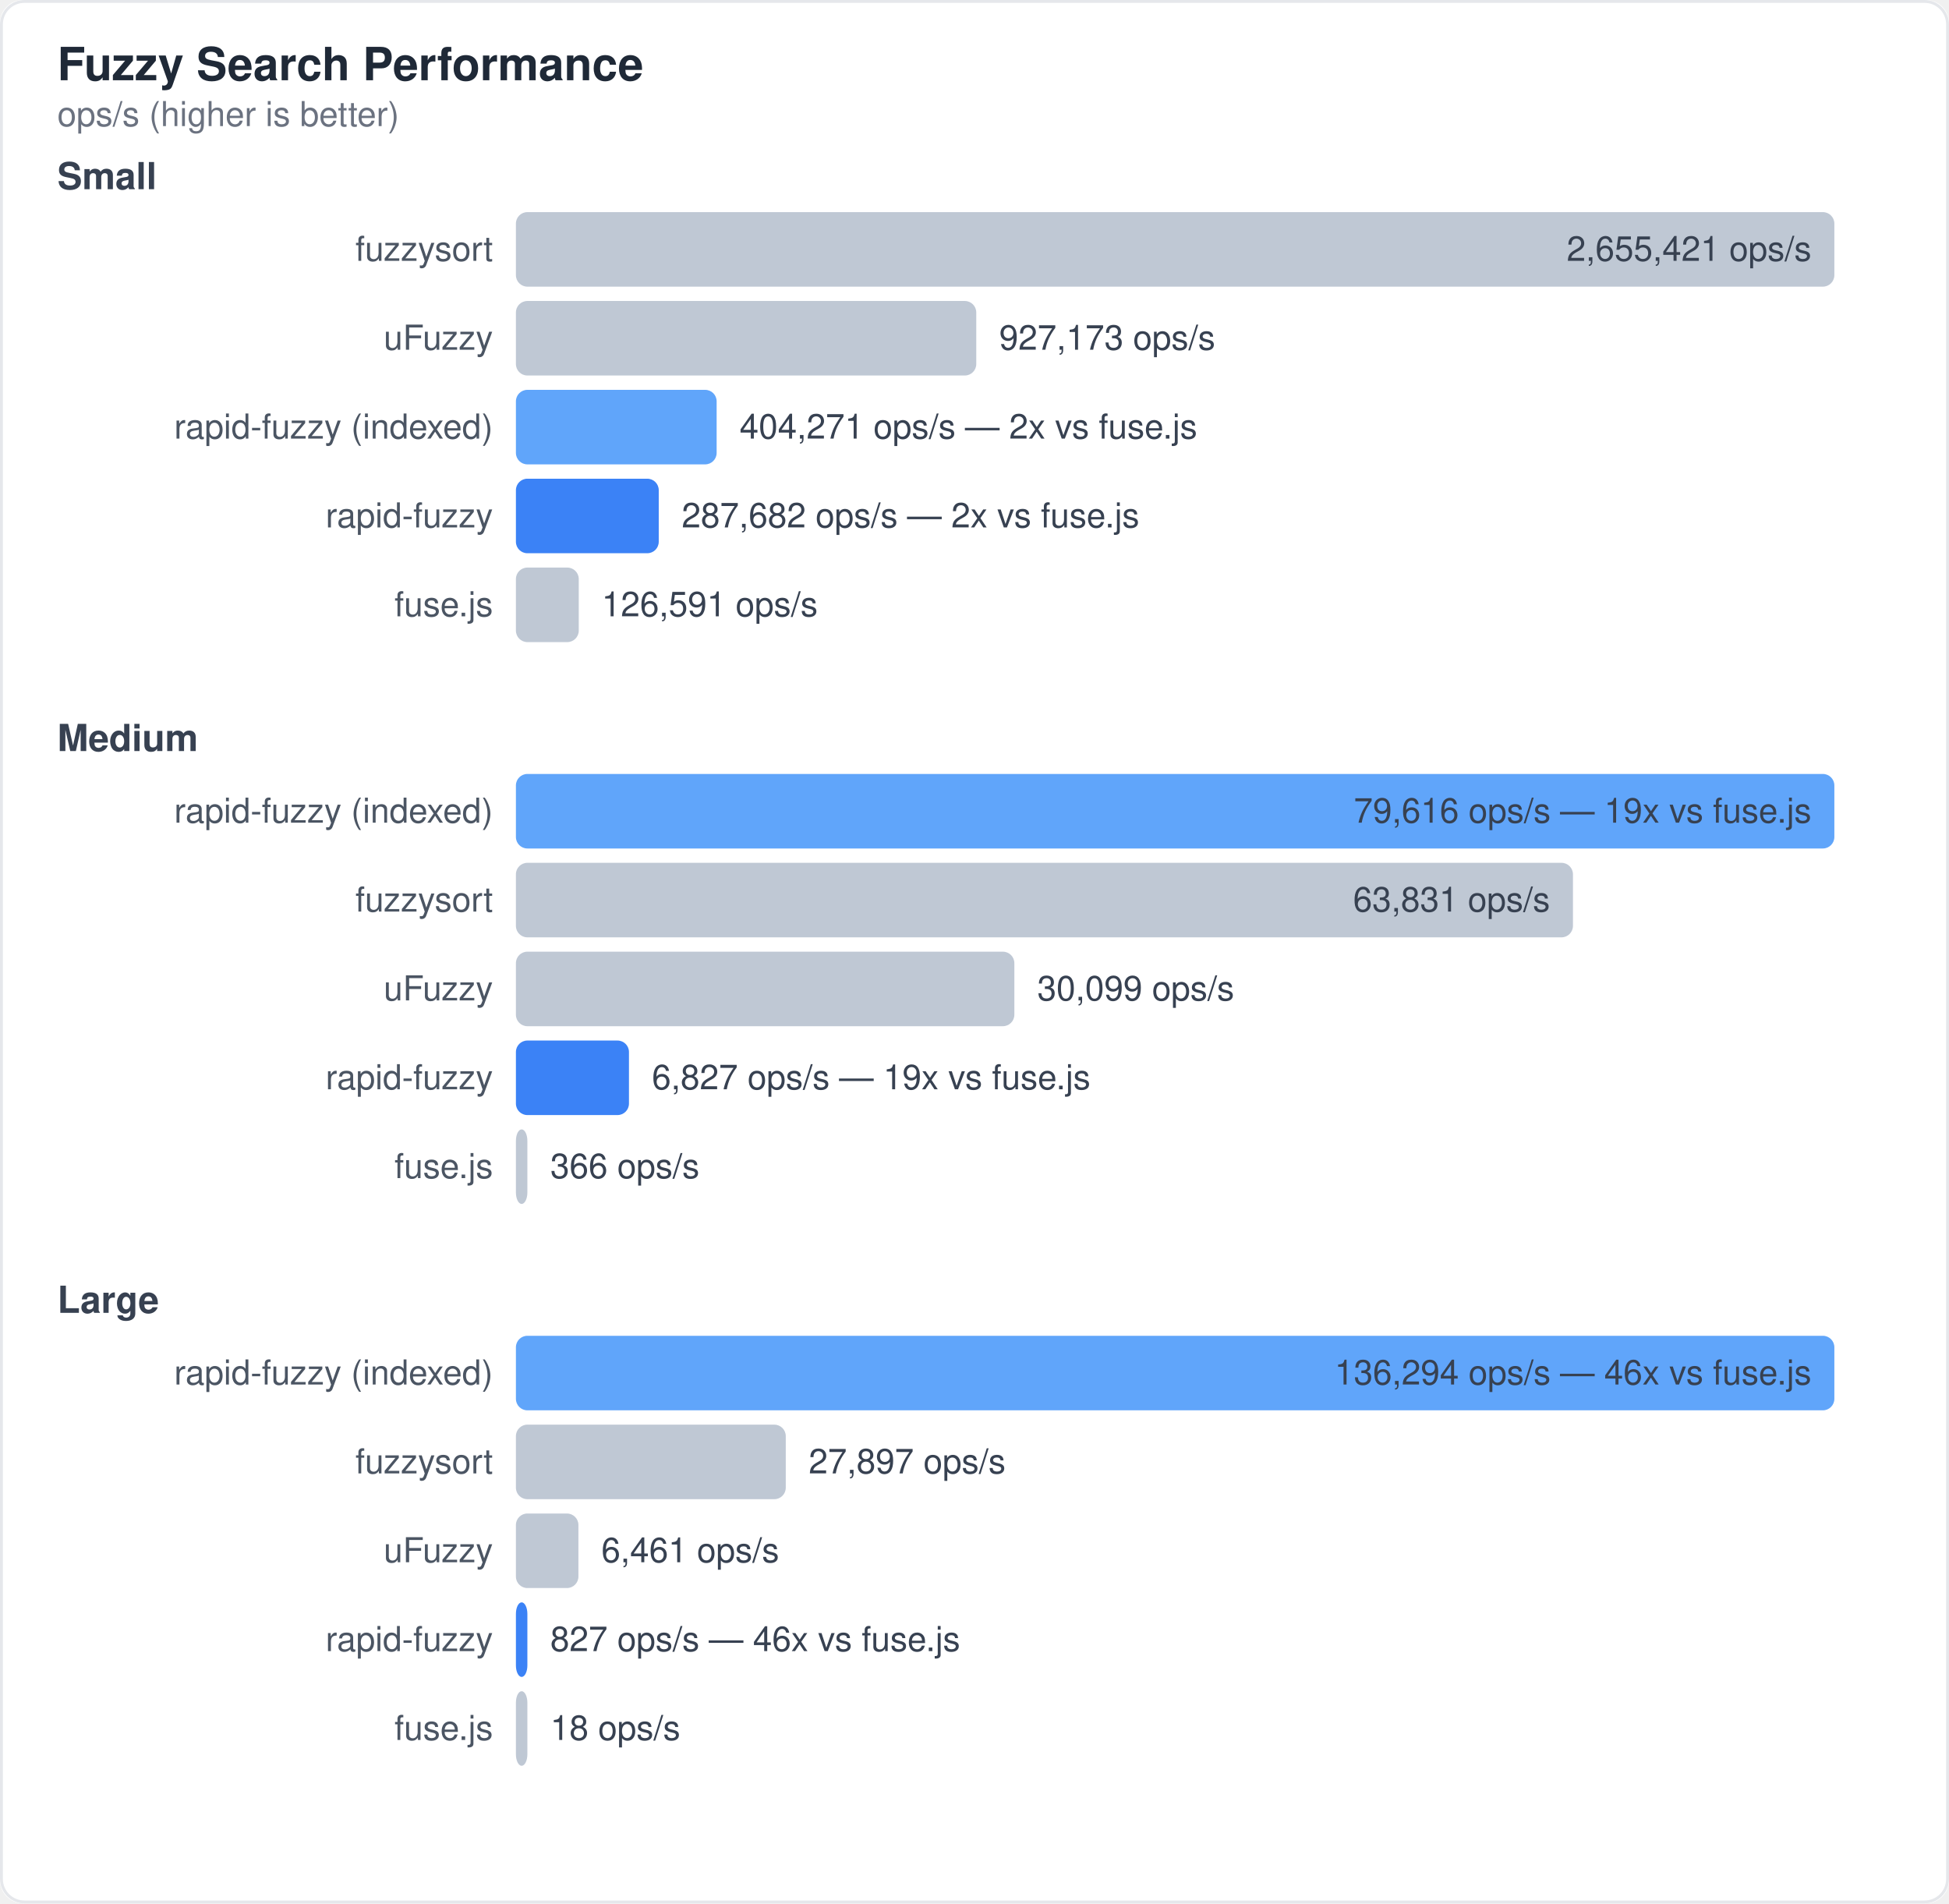
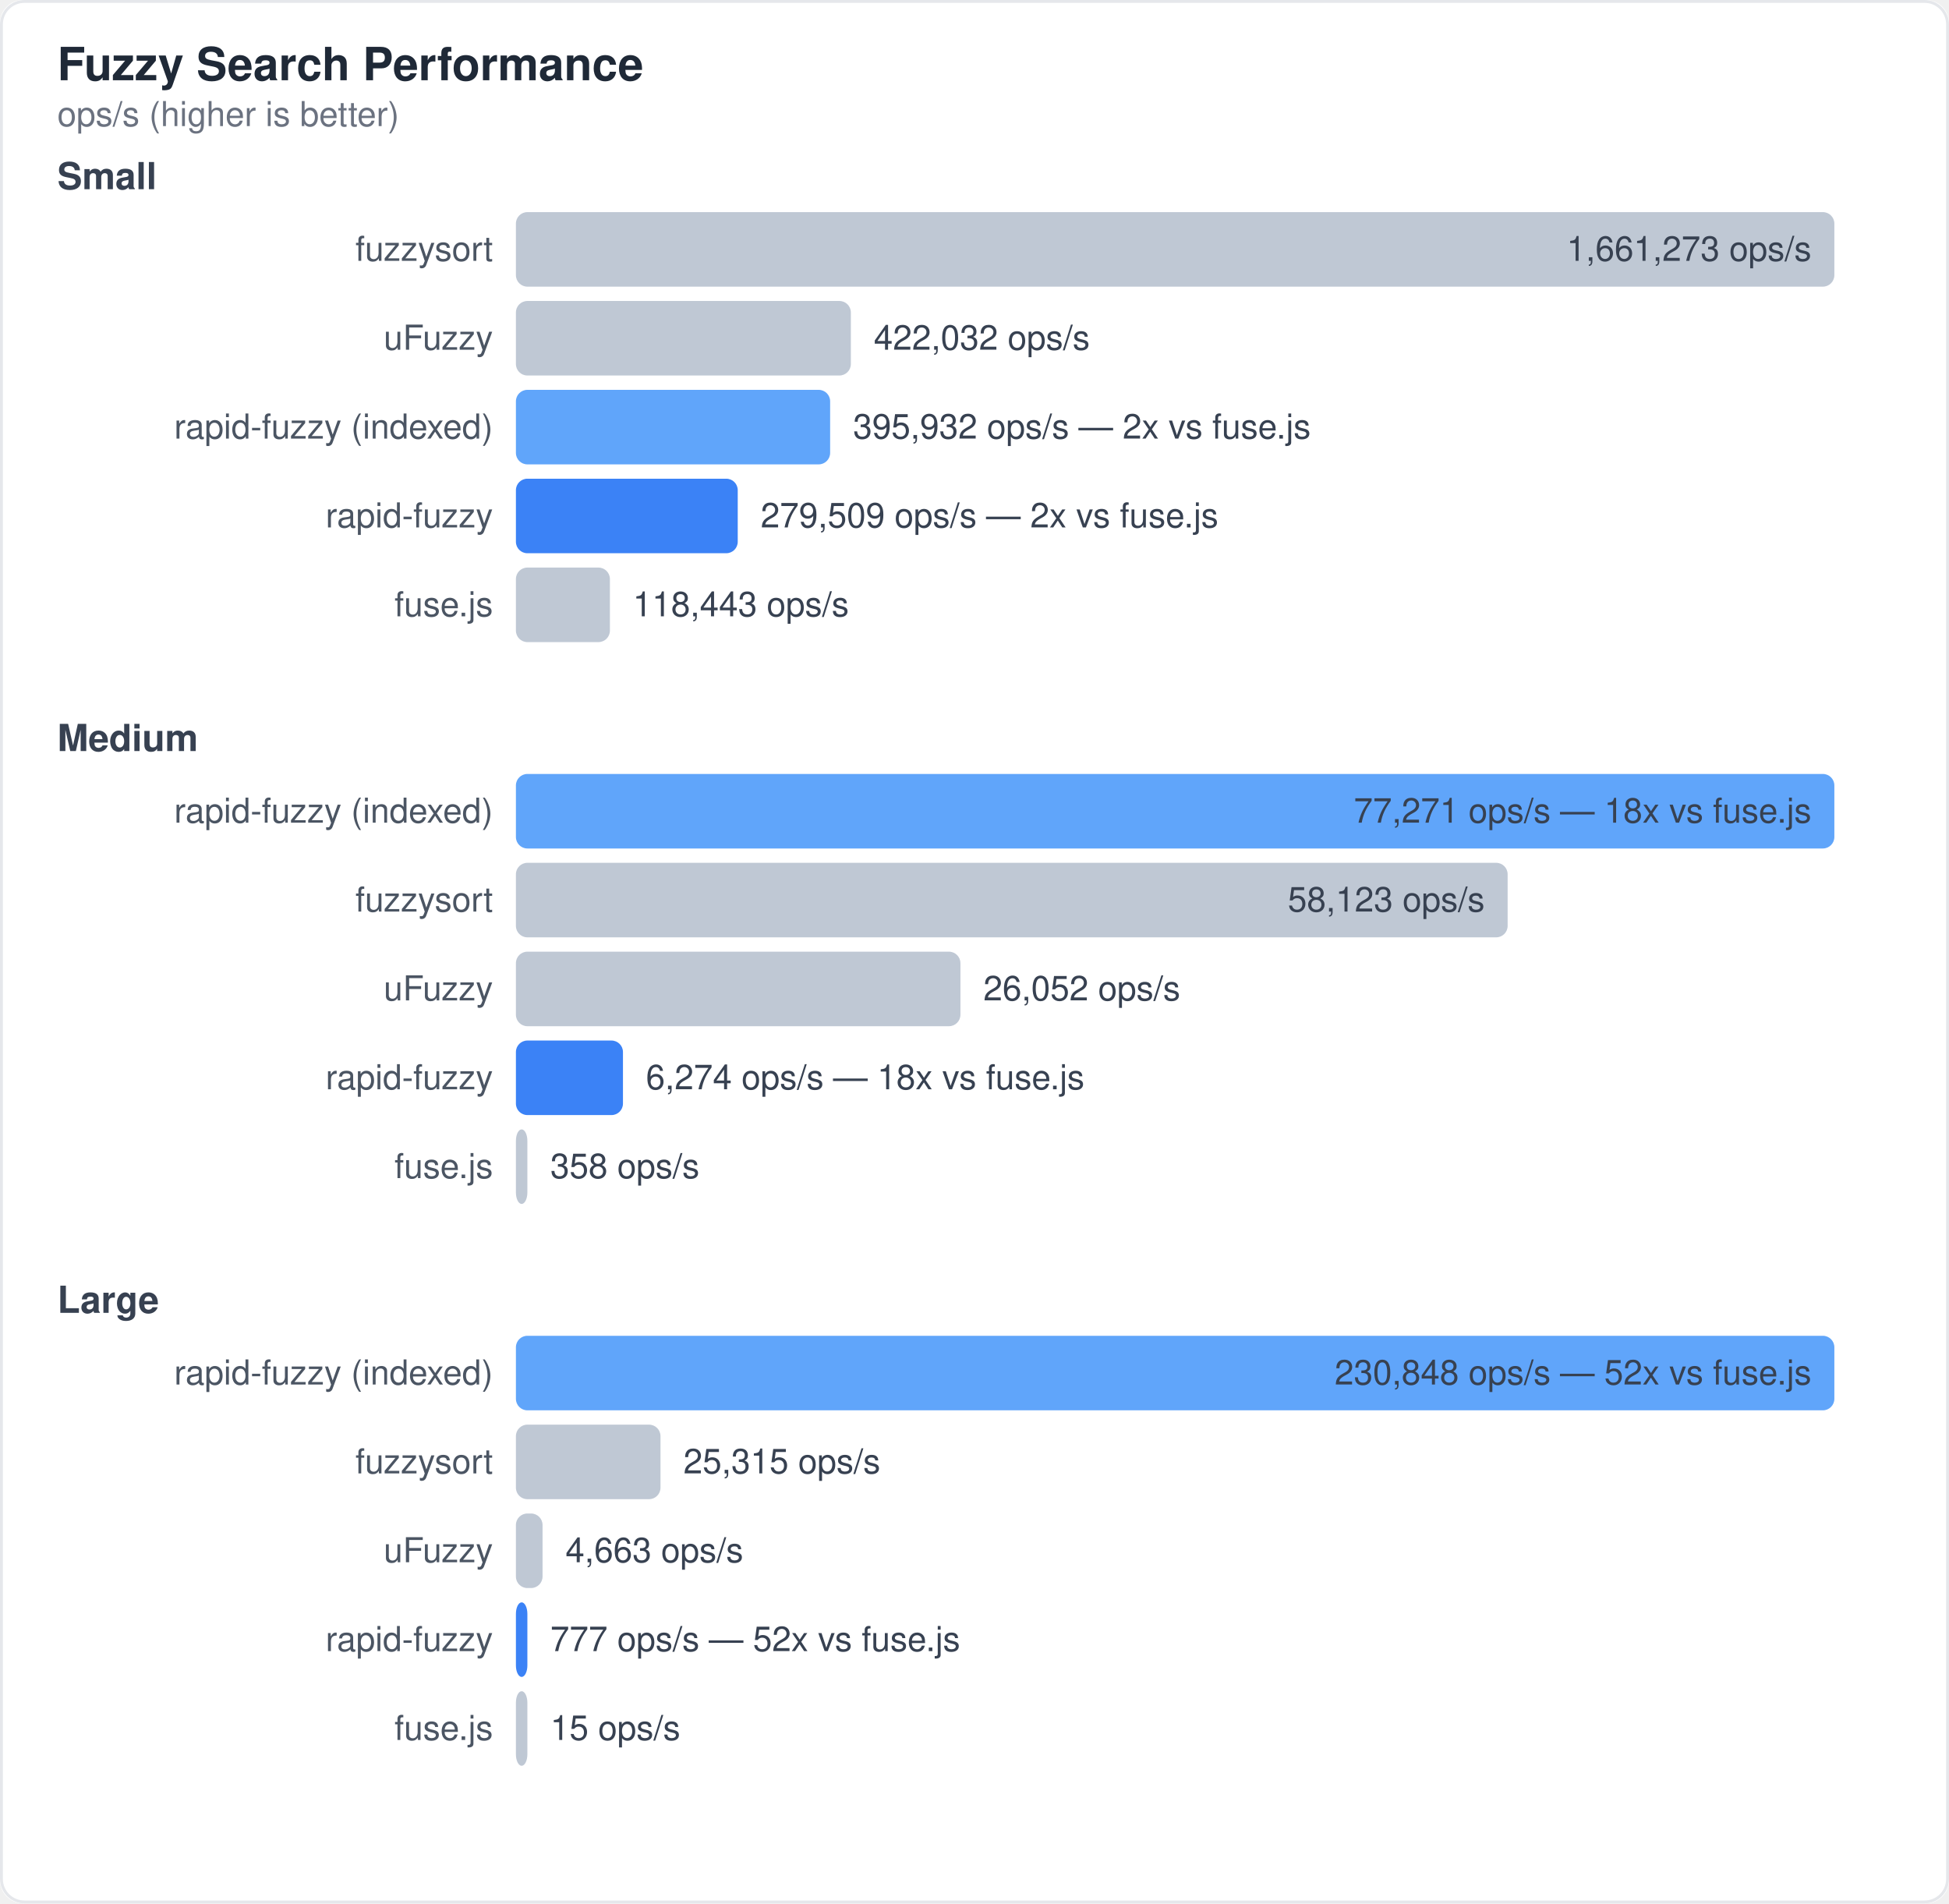
<svg xmlns="http://www.w3.org/2000/svg" viewBox="0 0 680 664" width="680" height="664">
  <style>
  text { font-family: -apple-system, BlinkMacSystemFont, "Segoe UI", Helvetica, Arial, sans-serif; }
  .title { font-size: 16px; font-weight: 600; fill: #1f2937; }
  .subtitle { font-size: 12px; fill: #6b7280; }
  .group-label { font-size: 13px; font-weight: 600; fill: #374151; }
  .bar-label { font-size: 12px; fill: #4b5563; }
  .bar-value { font-size: 12px; fill: #374151; font-weight: 500; }
  .multiplier { font-size: 11px; fill: #059669; font-weight: 600; }
</style>
  <rect width="680" height="664" rx="8" fill="#ffffff" />
  <rect x="0.5" y="0.5" width="679" height="663" rx="8" fill="none" stroke="#e5e7eb" />
  <text x="20" y="28" class="title">Fuzzy Search Performance</text>
  <text x="20" y="44" class="subtitle">ops/s (higher is better)</text>
  <text x="20" y="66" class="group-label">Small</text>
  <text x="172" y="91" class="bar-label" text-anchor="end">fuzzysort</text>
  <rect x="180" y="74" width="460" height="26" rx="4" fill="#94a3b8" opacity="0.6" />
-   <text x="632" y="91" class="bar-value" text-anchor="end">2,655,421 ops/s</text>
+   <text x="632" y="91" class="bar-value" text-anchor="end">1,661,273 ops/s</text>
  <text x="172" y="122" class="bar-label" text-anchor="end">uFuzzy</text>
-   <rect x="180" y="105" width="160.615" height="26" rx="4" fill="#94a3b8" opacity="0.6" />
-   <text x="348.615" y="122" class="bar-value" text-anchor="start">927,173 ops/s</text>
+   <rect x="180" y="105" width="116.859" height="26" rx="4" fill="#94a3b8" opacity="0.6" />
+   <text x="304.859" y="122" class="bar-value" text-anchor="start">422,032 ops/s</text>
  <text x="172" y="153" class="bar-label" text-anchor="end">rapid-fuzzy (indexed)</text>
-   <rect x="180" y="136" width="70.032" height="26" rx="4" fill="#60a5fa" opacity="1" />
-   <text x="258.032" y="153" class="bar-value" text-anchor="start">404,271 ops/s — 2x vs fuse.js</text>
+   <rect x="180" y="136" width="109.632" height="26" rx="4" fill="#60a5fa" opacity="1" />
+   <text x="297.632" y="153" class="bar-value" text-anchor="start">395,932 ops/s — 2x vs fuse.js</text>
  <text x="172" y="184" class="bar-label" text-anchor="end">rapid-fuzzy</text>
-   <rect x="180" y="167" width="49.835" height="26" rx="4" fill="#3b82f6" opacity="1" />
-   <text x="237.835" y="184" class="bar-value" text-anchor="start">287,682 ops/s — 2x vs fuse.js</text>
+   <rect x="180" y="167" width="77.395" height="26" rx="4" fill="#3b82f6" opacity="1" />
+   <text x="265.395" y="184" class="bar-value" text-anchor="start">279,509 ops/s — 2x vs fuse.js</text>
  <text x="172" y="215" class="bar-label" text-anchor="end">fuse.js</text>
-   <rect x="180" y="198" width="21.929" height="26" rx="4" fill="#94a3b8" opacity="0.6" />
-   <text x="209.929" y="215" class="bar-value" text-anchor="start">126,591 ops/s</text>
+   <rect x="180" y="198" width="32.796" height="26" rx="4" fill="#94a3b8" opacity="0.6" />
+   <text x="220.796" y="215" class="bar-value" text-anchor="start">118,443 ops/s</text>
  <text x="20" y="262" class="group-label">Medium</text>
  <text x="172" y="287" class="bar-label" text-anchor="end">rapid-fuzzy (indexed)</text>
  <rect x="180" y="270" width="460" height="26" rx="4" fill="#60a5fa" opacity="1" />
-   <text x="632" y="287" class="bar-value" text-anchor="end" fill="#ffffff">79,616 ops/s — 19x vs fuse.js</text>
+   <text x="632" y="287" class="bar-value" text-anchor="end" fill="#ffffff">77,271 ops/s — 18x vs fuse.js</text>
  <text x="172" y="318" class="bar-label" text-anchor="end">fuzzysort</text>
-   <rect x="180" y="301" width="368.798" height="26" rx="4" fill="#94a3b8" opacity="0.6" />
-   <text x="540.798" y="318" class="bar-value" text-anchor="end">63,831 ops/s</text>
+   <rect x="180" y="301" width="346.011" height="26" rx="4" fill="#94a3b8" opacity="0.6" />
+   <text x="518.011" y="318" class="bar-value" text-anchor="end">58,123 ops/s</text>
  <text x="172" y="349" class="bar-label" text-anchor="end">uFuzzy</text>
-   <rect x="180" y="332" width="173.904" height="26" rx="4" fill="#94a3b8" opacity="0.6" />
-   <text x="361.904" y="349" class="bar-value" text-anchor="start">30,099 ops/s</text>
+   <rect x="180" y="332" width="155.089" height="26" rx="4" fill="#94a3b8" opacity="0.6" />
+   <text x="343.089" y="349" class="bar-value" text-anchor="start">26,052 ops/s</text>
  <text x="172" y="380" class="bar-label" text-anchor="end">rapid-fuzzy</text>
-   <rect x="180" y="363" width="39.445" height="26" rx="4" fill="#3b82f6" opacity="1" />
-   <text x="227.445" y="380" class="bar-value" text-anchor="start">6,827 ops/s — 19x vs fuse.js</text>
+   <rect x="180" y="363" width="37.35" height="26" rx="4" fill="#3b82f6" opacity="1" />
+   <text x="225.35" y="380" class="bar-value" text-anchor="start">6,274 ops/s — 18x vs fuse.js</text>
  <text x="172" y="411" class="bar-label" text-anchor="end">fuse.js</text>
  <rect x="180" y="394" width="4" height="26" rx="4" fill="#94a3b8" opacity="0.6" />
-   <text x="192" y="411" class="bar-value" text-anchor="start">366 ops/s</text>
+   <text x="192" y="411" class="bar-value" text-anchor="start">358 ops/s</text>
  <text x="20" y="458" class="group-label">Large</text>
  <text x="172" y="483" class="bar-label" text-anchor="end">rapid-fuzzy (indexed)</text>
  <rect x="180" y="466" width="460" height="26" rx="4" fill="#60a5fa" opacity="1" />
-   <text x="632" y="483" class="bar-value" text-anchor="end" fill="#ffffff">136,294 ops/s — 46x vs fuse.js</text>
+   <text x="632" y="483" class="bar-value" text-anchor="end" fill="#ffffff">230,848 ops/s — 52x vs fuse.js</text>
  <text x="172" y="514" class="bar-label" text-anchor="end">fuzzysort</text>
-   <rect x="180" y="497" width="94.154" height="26" rx="4" fill="#94a3b8" opacity="0.6" />
-   <text x="282.154" y="514" class="bar-value" text-anchor="start">27,897 ops/s</text>
+   <rect x="180" y="497" width="50.444" height="26" rx="4" fill="#94a3b8" opacity="0.6" />
+   <text x="238.444" y="514" class="bar-value" text-anchor="start">25,315 ops/s</text>
  <text x="172" y="545" class="bar-label" text-anchor="end">uFuzzy</text>
-   <rect x="180" y="528" width="21.806" height="26" rx="4" fill="#94a3b8" opacity="0.6" />
-   <text x="209.806" y="545" class="bar-value" text-anchor="start">6,461 ops/s</text>
+   <rect x="180" y="528" width="9.292" height="26" rx="4" fill="#94a3b8" opacity="0.6" />
+   <text x="197.292" y="545" class="bar-value" text-anchor="start">4,663 ops/s</text>
  <text x="172" y="576" class="bar-label" text-anchor="end">rapid-fuzzy</text>
  <rect x="180" y="559" width="4" height="26" rx="4" fill="#3b82f6" opacity="1" />
-   <text x="192" y="576" class="bar-value" text-anchor="start">827 ops/s — 46x vs fuse.js</text>
+   <text x="192" y="576" class="bar-value" text-anchor="start">777 ops/s — 52x vs fuse.js</text>
  <text x="172" y="607" class="bar-label" text-anchor="end">fuse.js</text>
  <rect x="180" y="590" width="4" height="26" rx="4" fill="#94a3b8" opacity="0.6" />
-   <text x="192" y="607" class="bar-value" text-anchor="start">18 ops/s</text>
+   <text x="192" y="607" class="bar-value" text-anchor="start">15 ops/s</text>
</svg>
